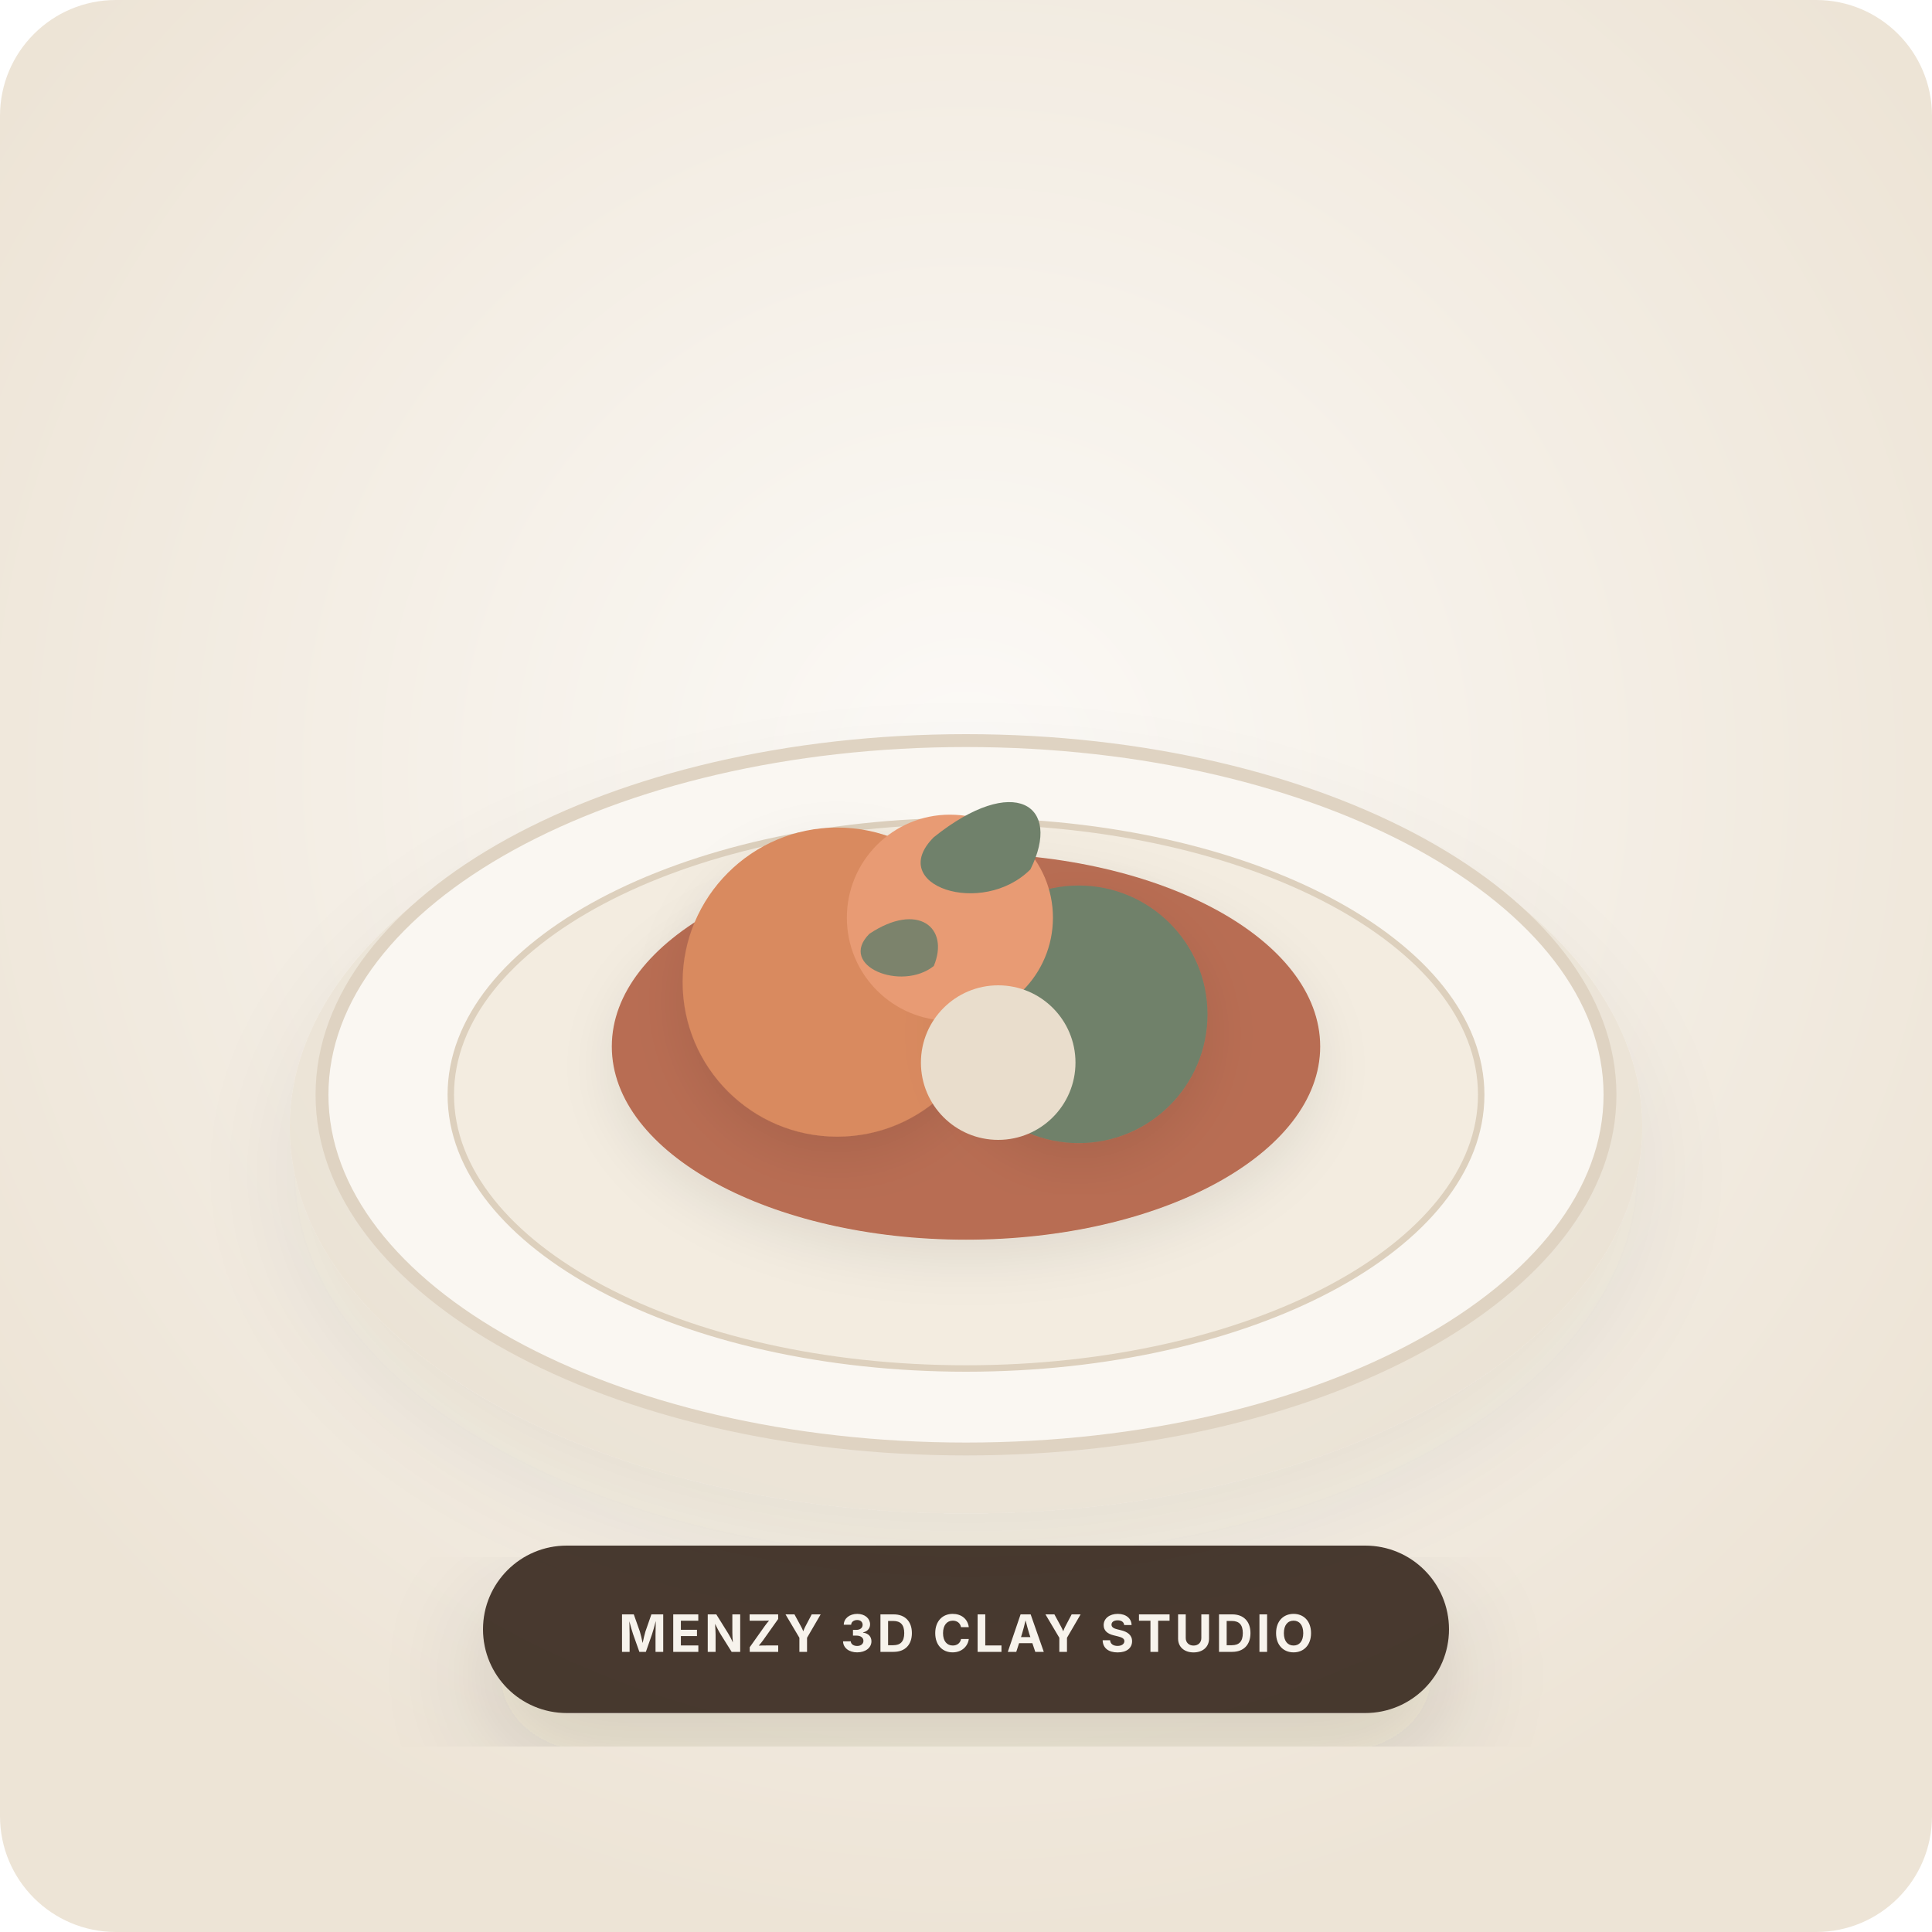
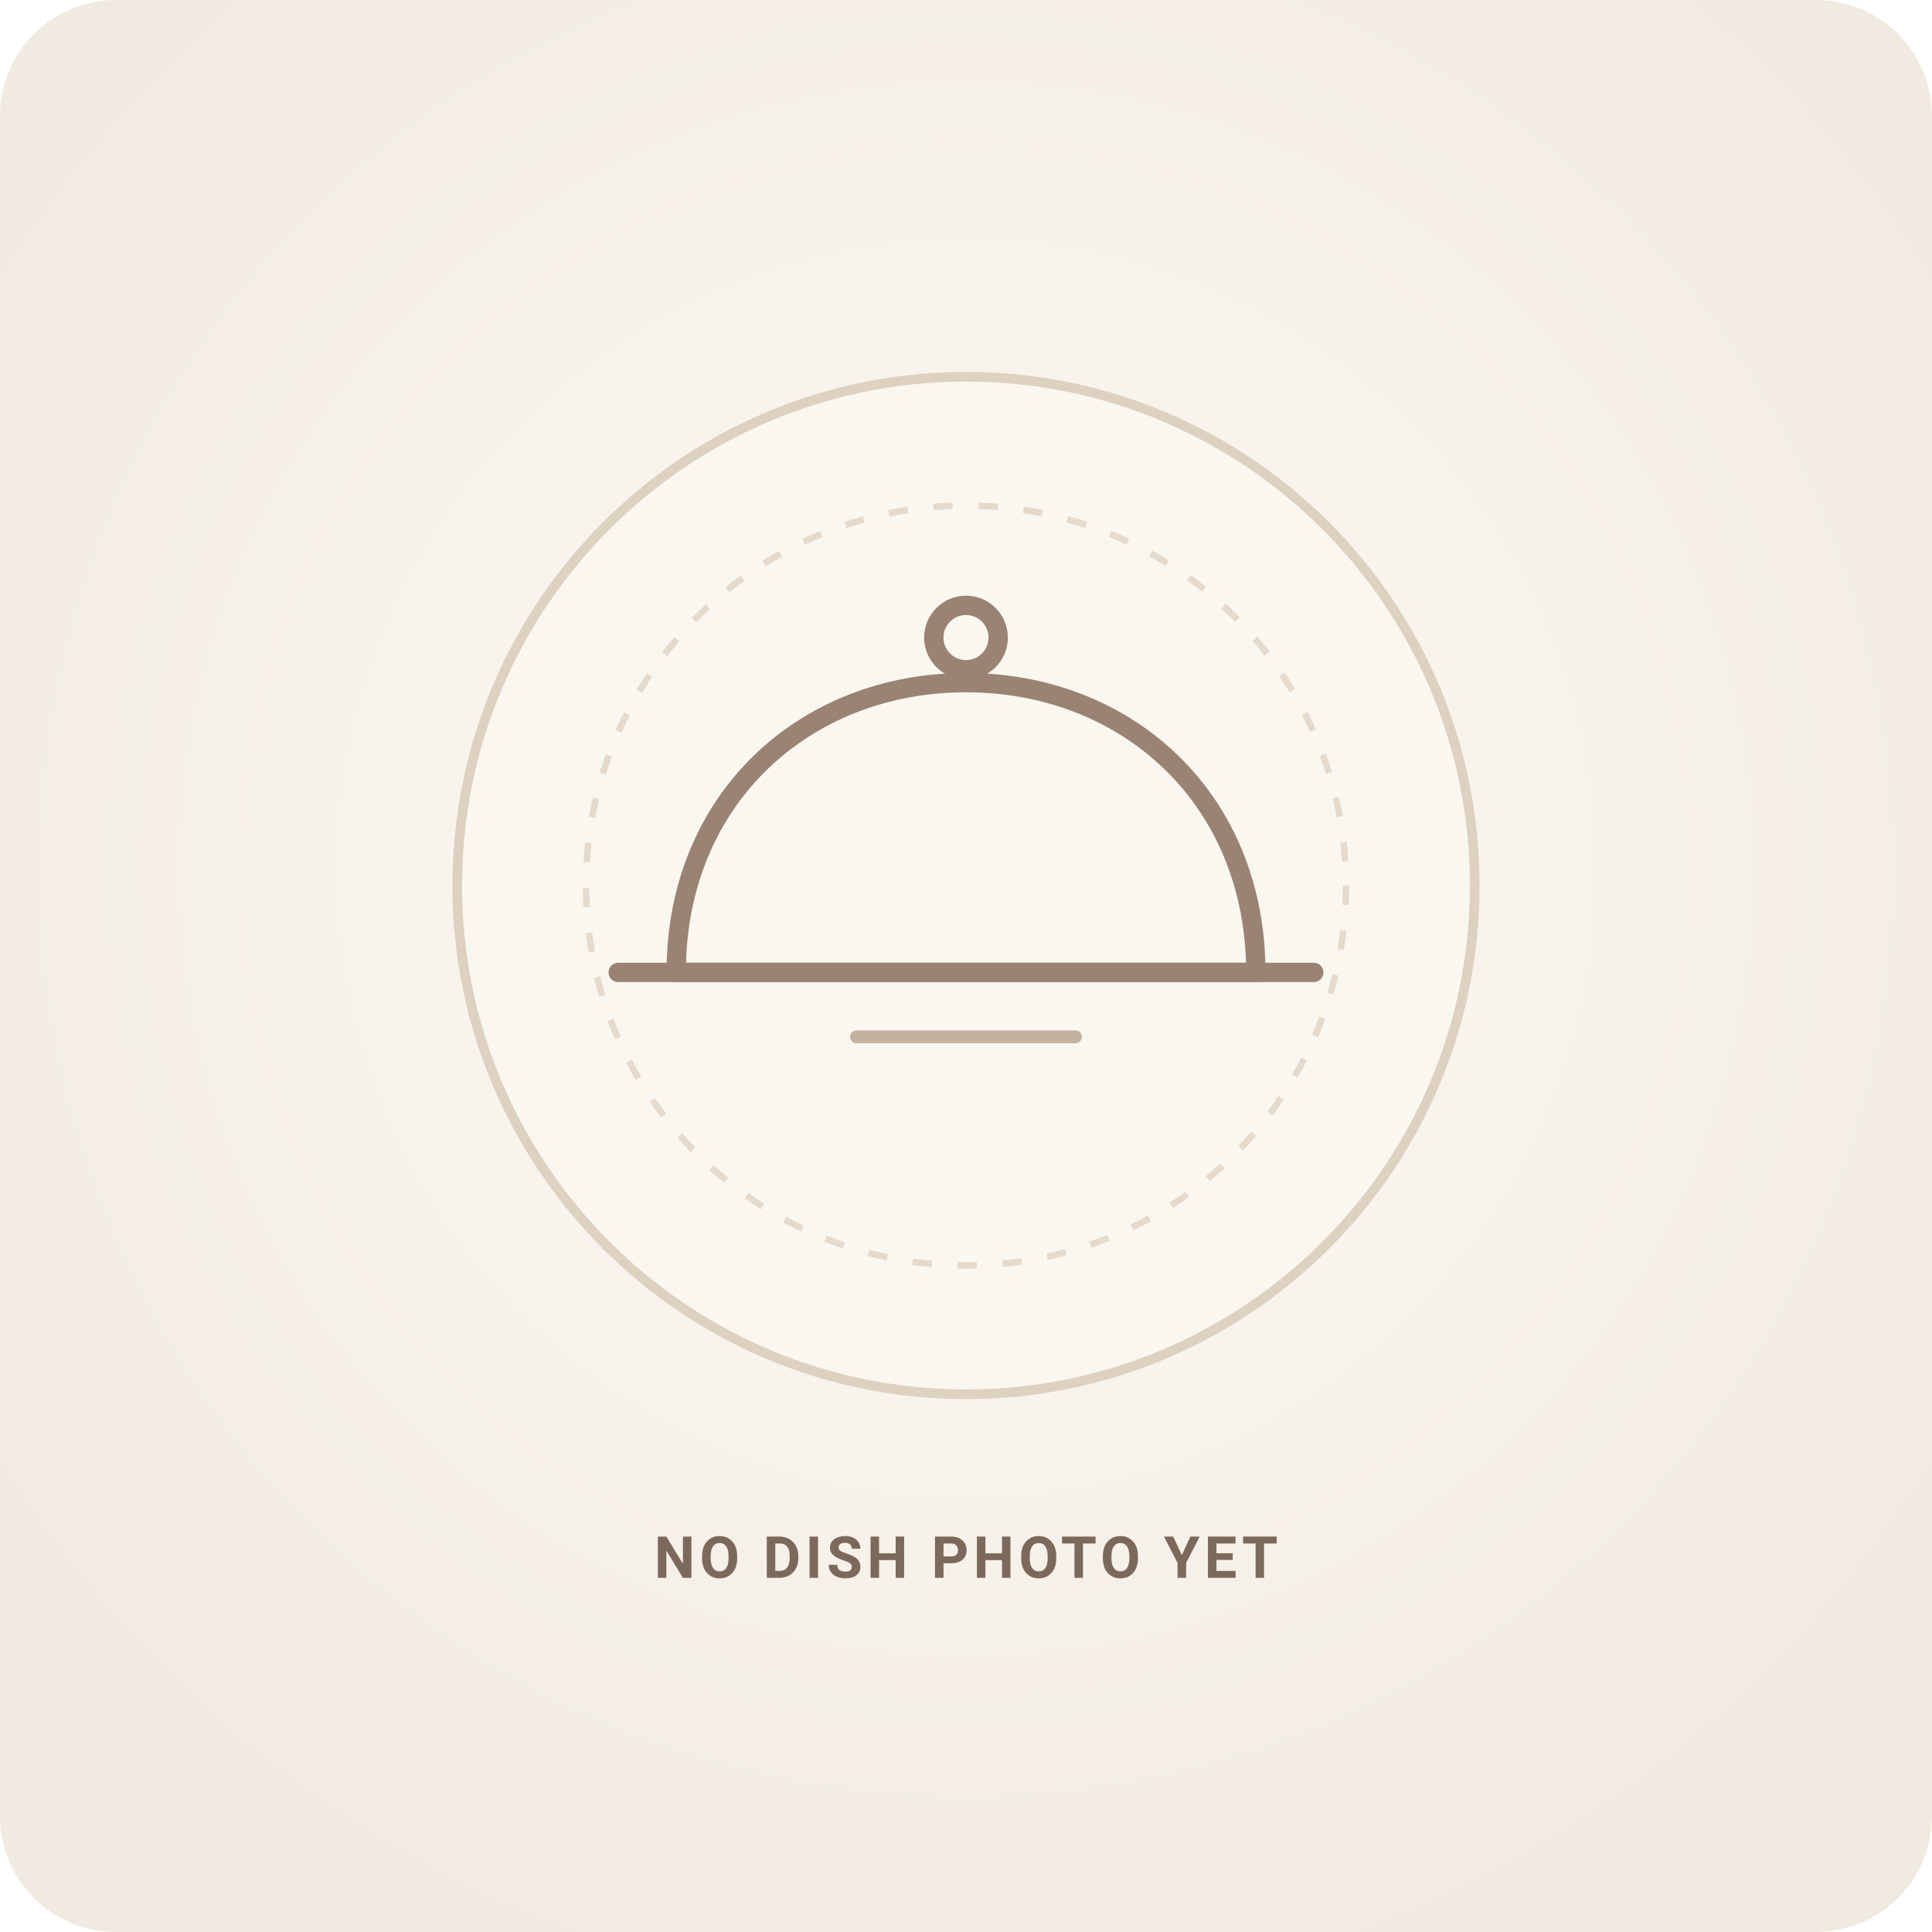
<svg xmlns="http://www.w3.org/2000/svg" viewBox="0 0 600 600" width="600" height="600">
  <defs>
-     <radialGradient id="bgGrad" cx="50%" cy="40%" r="60%">
-       <stop offset="0%" stop-color="#FCFAF7" />
-       <stop offset="100%" stop-color="#EDE4D6" />
+     <radialGradient id="bgPlate" cx="50%" cy="45%" r="60%">
+       <stop offset="0%" stop-color="#FDFBF7" />
+       <stop offset="100%" stop-color="#F1EAE0" />
    </radialGradient>
-     <filter id="clayShadow" x="-20%" y="-20%" width="140%" height="140%">
-       <feDropShadow dx="0" dy="14" stdDeviation="16" flood-color="#35271F" flood-opacity="0.15" />
-     </filter>
-     <filter id="softGlow" x="-20%" y="-20%" width="140%" height="140%">
-       <feDropShadow dx="0" dy="6" stdDeviation="8" flood-color="#000000" flood-opacity="0.08" />
-     </filter>
  </defs>
-   <rect width="600" height="600" rx="36" fill="url(#bgGrad)" />
-   <ellipse cx="300" cy="350" rx="210" ry="120" fill="#E2D7C5" opacity="0.4" filter="url(#clayShadow)" />
-   <ellipse cx="300" cy="340" rx="200" ry="110" fill="#FAF7F2" stroke="#DFD3C2" stroke-width="4" />
-   <ellipse cx="300" cy="340" rx="160" ry="85" fill="#F3ECE0" stroke="#DDD0BD" stroke-width="2" />
-   <ellipse cx="300" cy="325" rx="110" ry="60" fill="#B86D52" filter="url(#softGlow)" />
-   <circle cx="260" cy="305" r="48" fill="#D98A5F" filter="url(#softGlow)" />
-   <circle cx="335" cy="315" r="40" fill="#70816B" filter="url(#softGlow)" />
-   <circle cx="295" cy="285" r="32" fill="#E89B74" />
-   <circle cx="310" cy="330" r="24" fill="#E9DDCC" />
-   <path d="M290 260 C 315 240, 330 250, 320 270 C 305 285, 275 275, 290 260 Z" fill="#70816B" />
-   <path d="M270 290 C 285 280, 295 288, 290 300 C 280 308, 260 300, 270 290 Z" fill="#70816B" opacity="0.9" />
-   <rect x="150" y="480" width="300" height="52" rx="26" fill="#35271F" opacity="0.9" filter="url(#clayShadow)" />
-   <text x="300" y="513" font-family="system-ui, -apple-system, sans-serif" font-size="16" font-weight="700" fill="#F7F3EC" text-anchor="middle" letter-spacing="1">MENZY 3D CLAY STUDIO</text>
+   <rect width="600" height="600" rx="36" fill="url(#bgPlate)" />
+   <circle cx="300" cy="275" r="158" fill="#FAF6F0" stroke="#DDD1C0" stroke-width="3" />
+   <circle cx="300" cy="275" r="118" fill="none" stroke="#E5DACB" stroke-width="2" stroke-dasharray="6 8" />
+   <path d="M210 302 C210 248, 250 212, 300 212 C350 212, 390 248, 390 302 Z" fill="none" stroke="#9A8373" stroke-width="6" stroke-linecap="round" stroke-linejoin="round" />
+   <circle cx="300" cy="198" r="10" fill="none" stroke="#9A8373" stroke-width="6" />
+   <line x1="192" y1="302" x2="408" y2="302" stroke="#9A8373" stroke-width="6" stroke-linecap="round" />
+   <path d="M266 322 L334 322" stroke="#C5B29E" stroke-width="4" stroke-linecap="round" />
+   <text x="300" y="490" font-family="system-ui, -apple-system, BlinkMacSystemFont, 'Segoe UI', Roboto, sans-serif" font-size="18" font-weight="600" fill="#7C695C" text-anchor="middle" letter-spacing="1.4">NO DISH PHOTO YET</text>
</svg>
